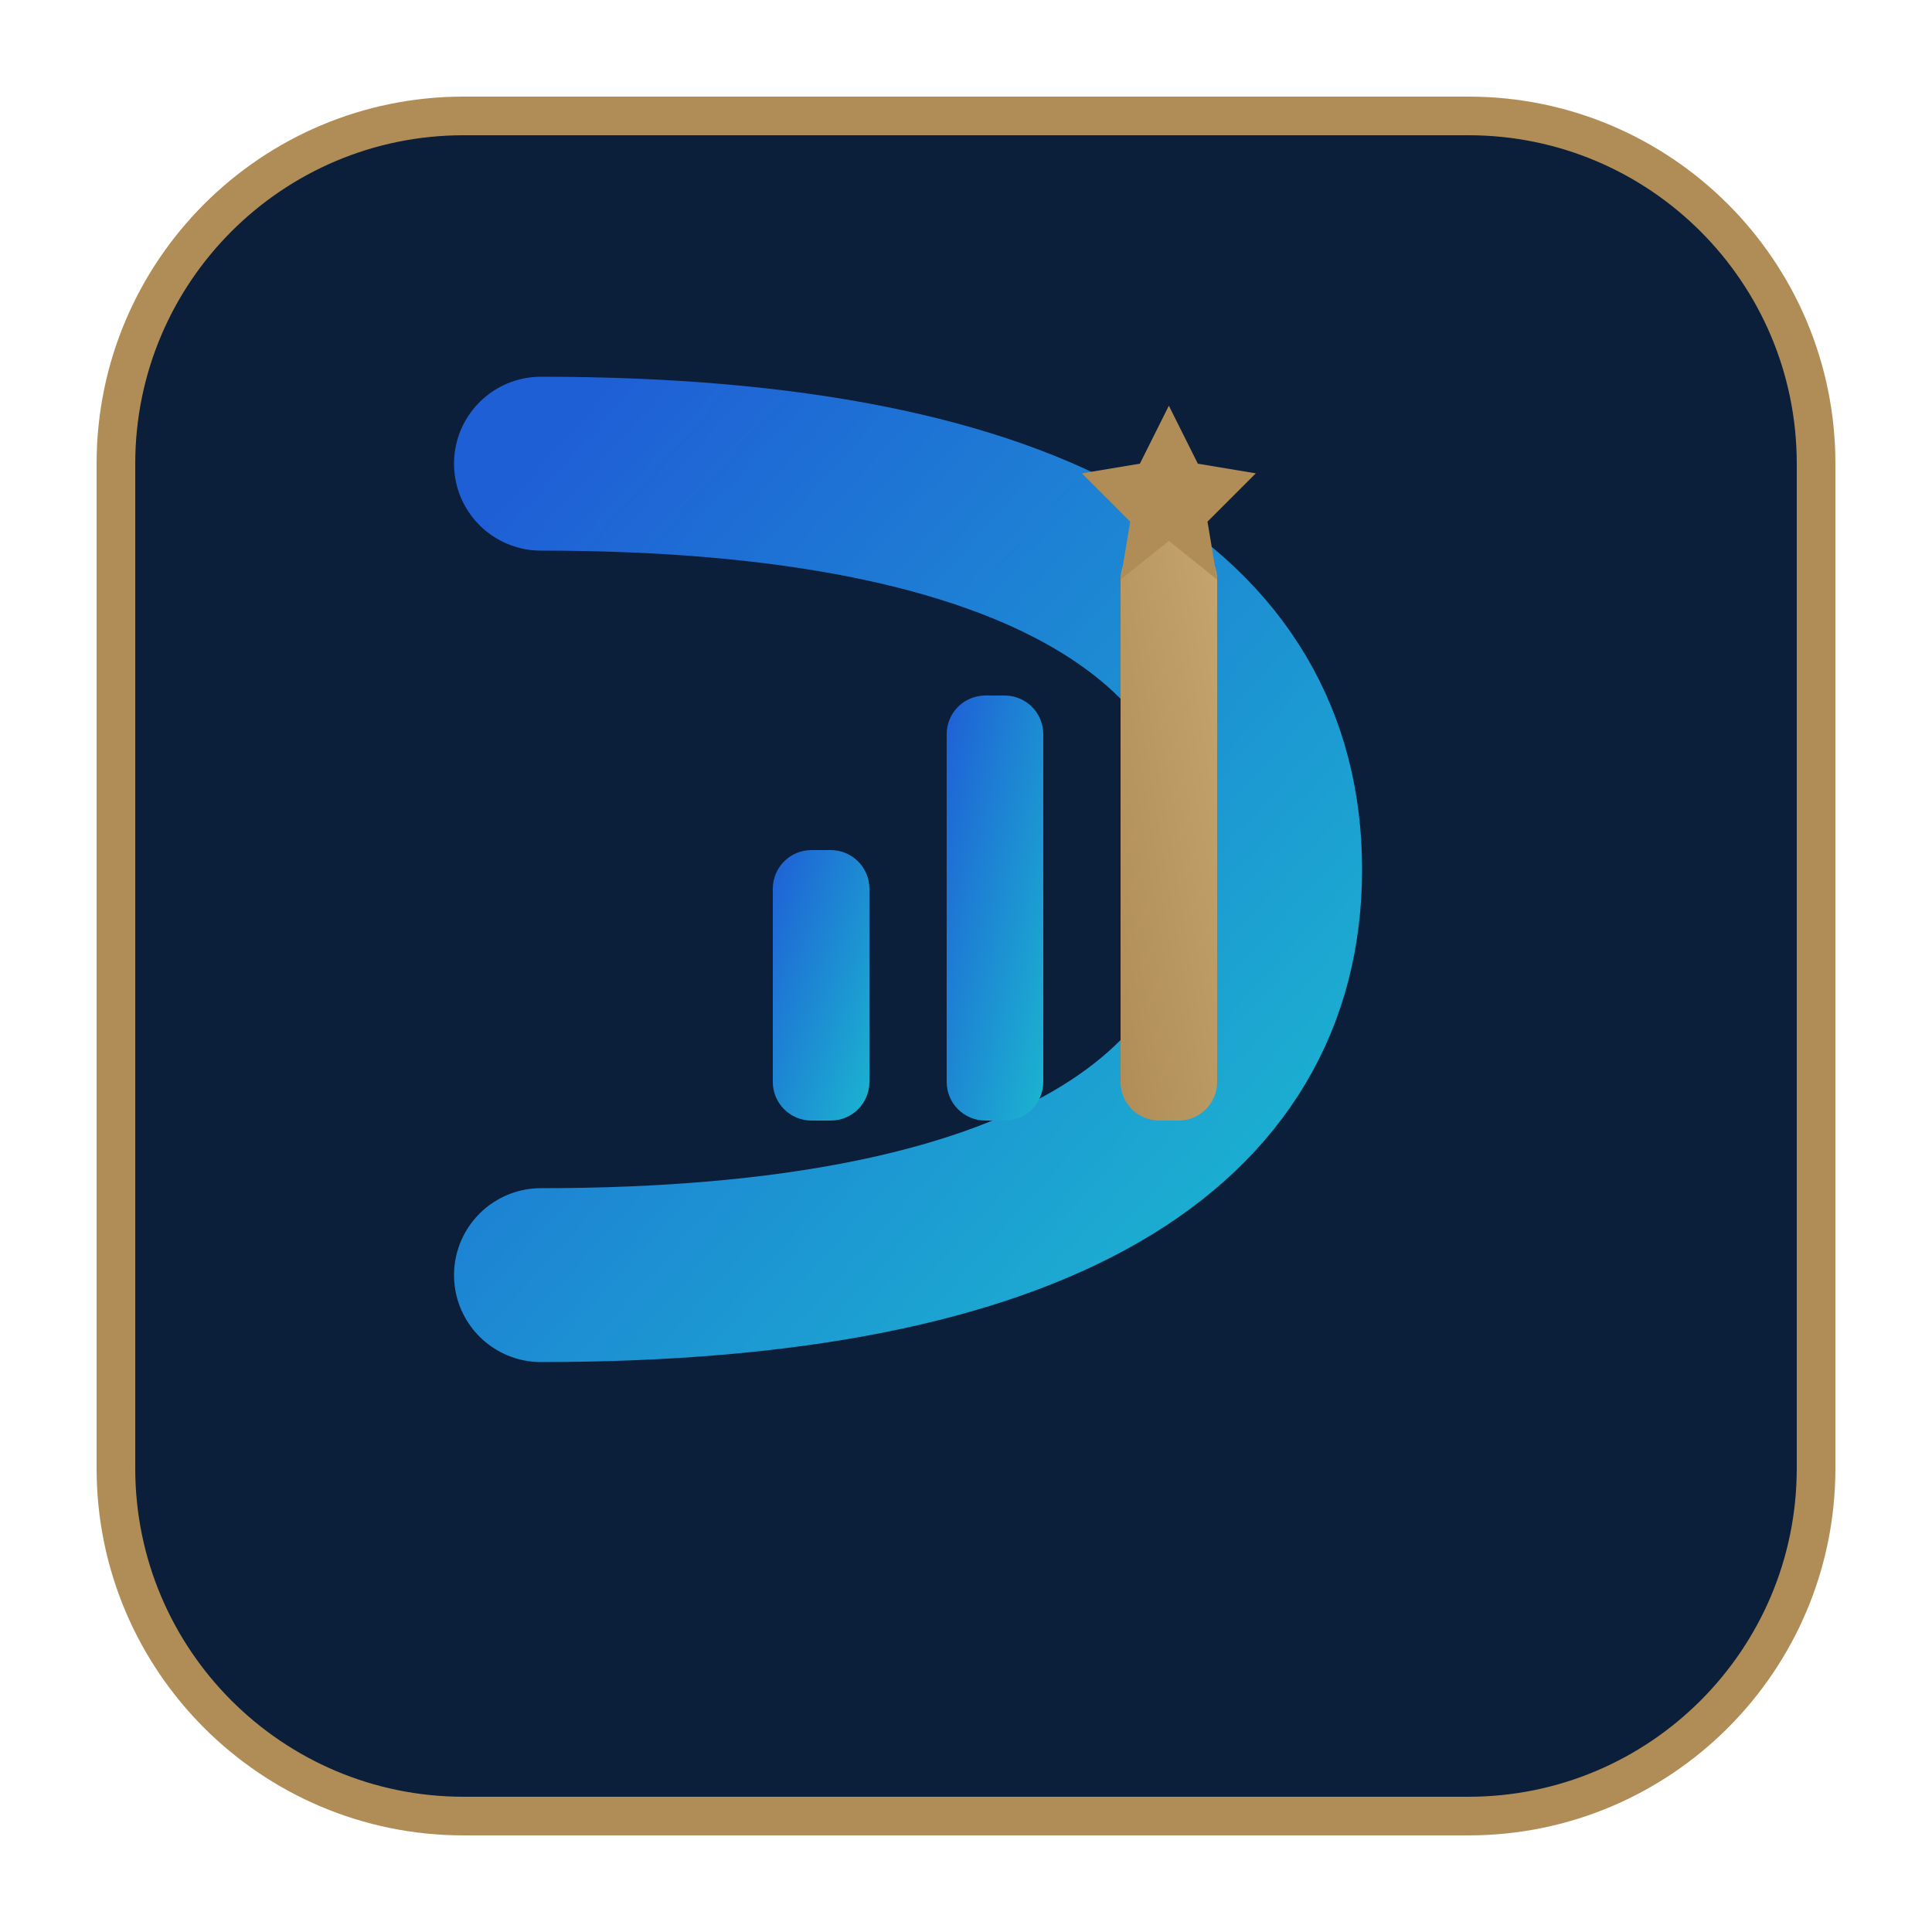
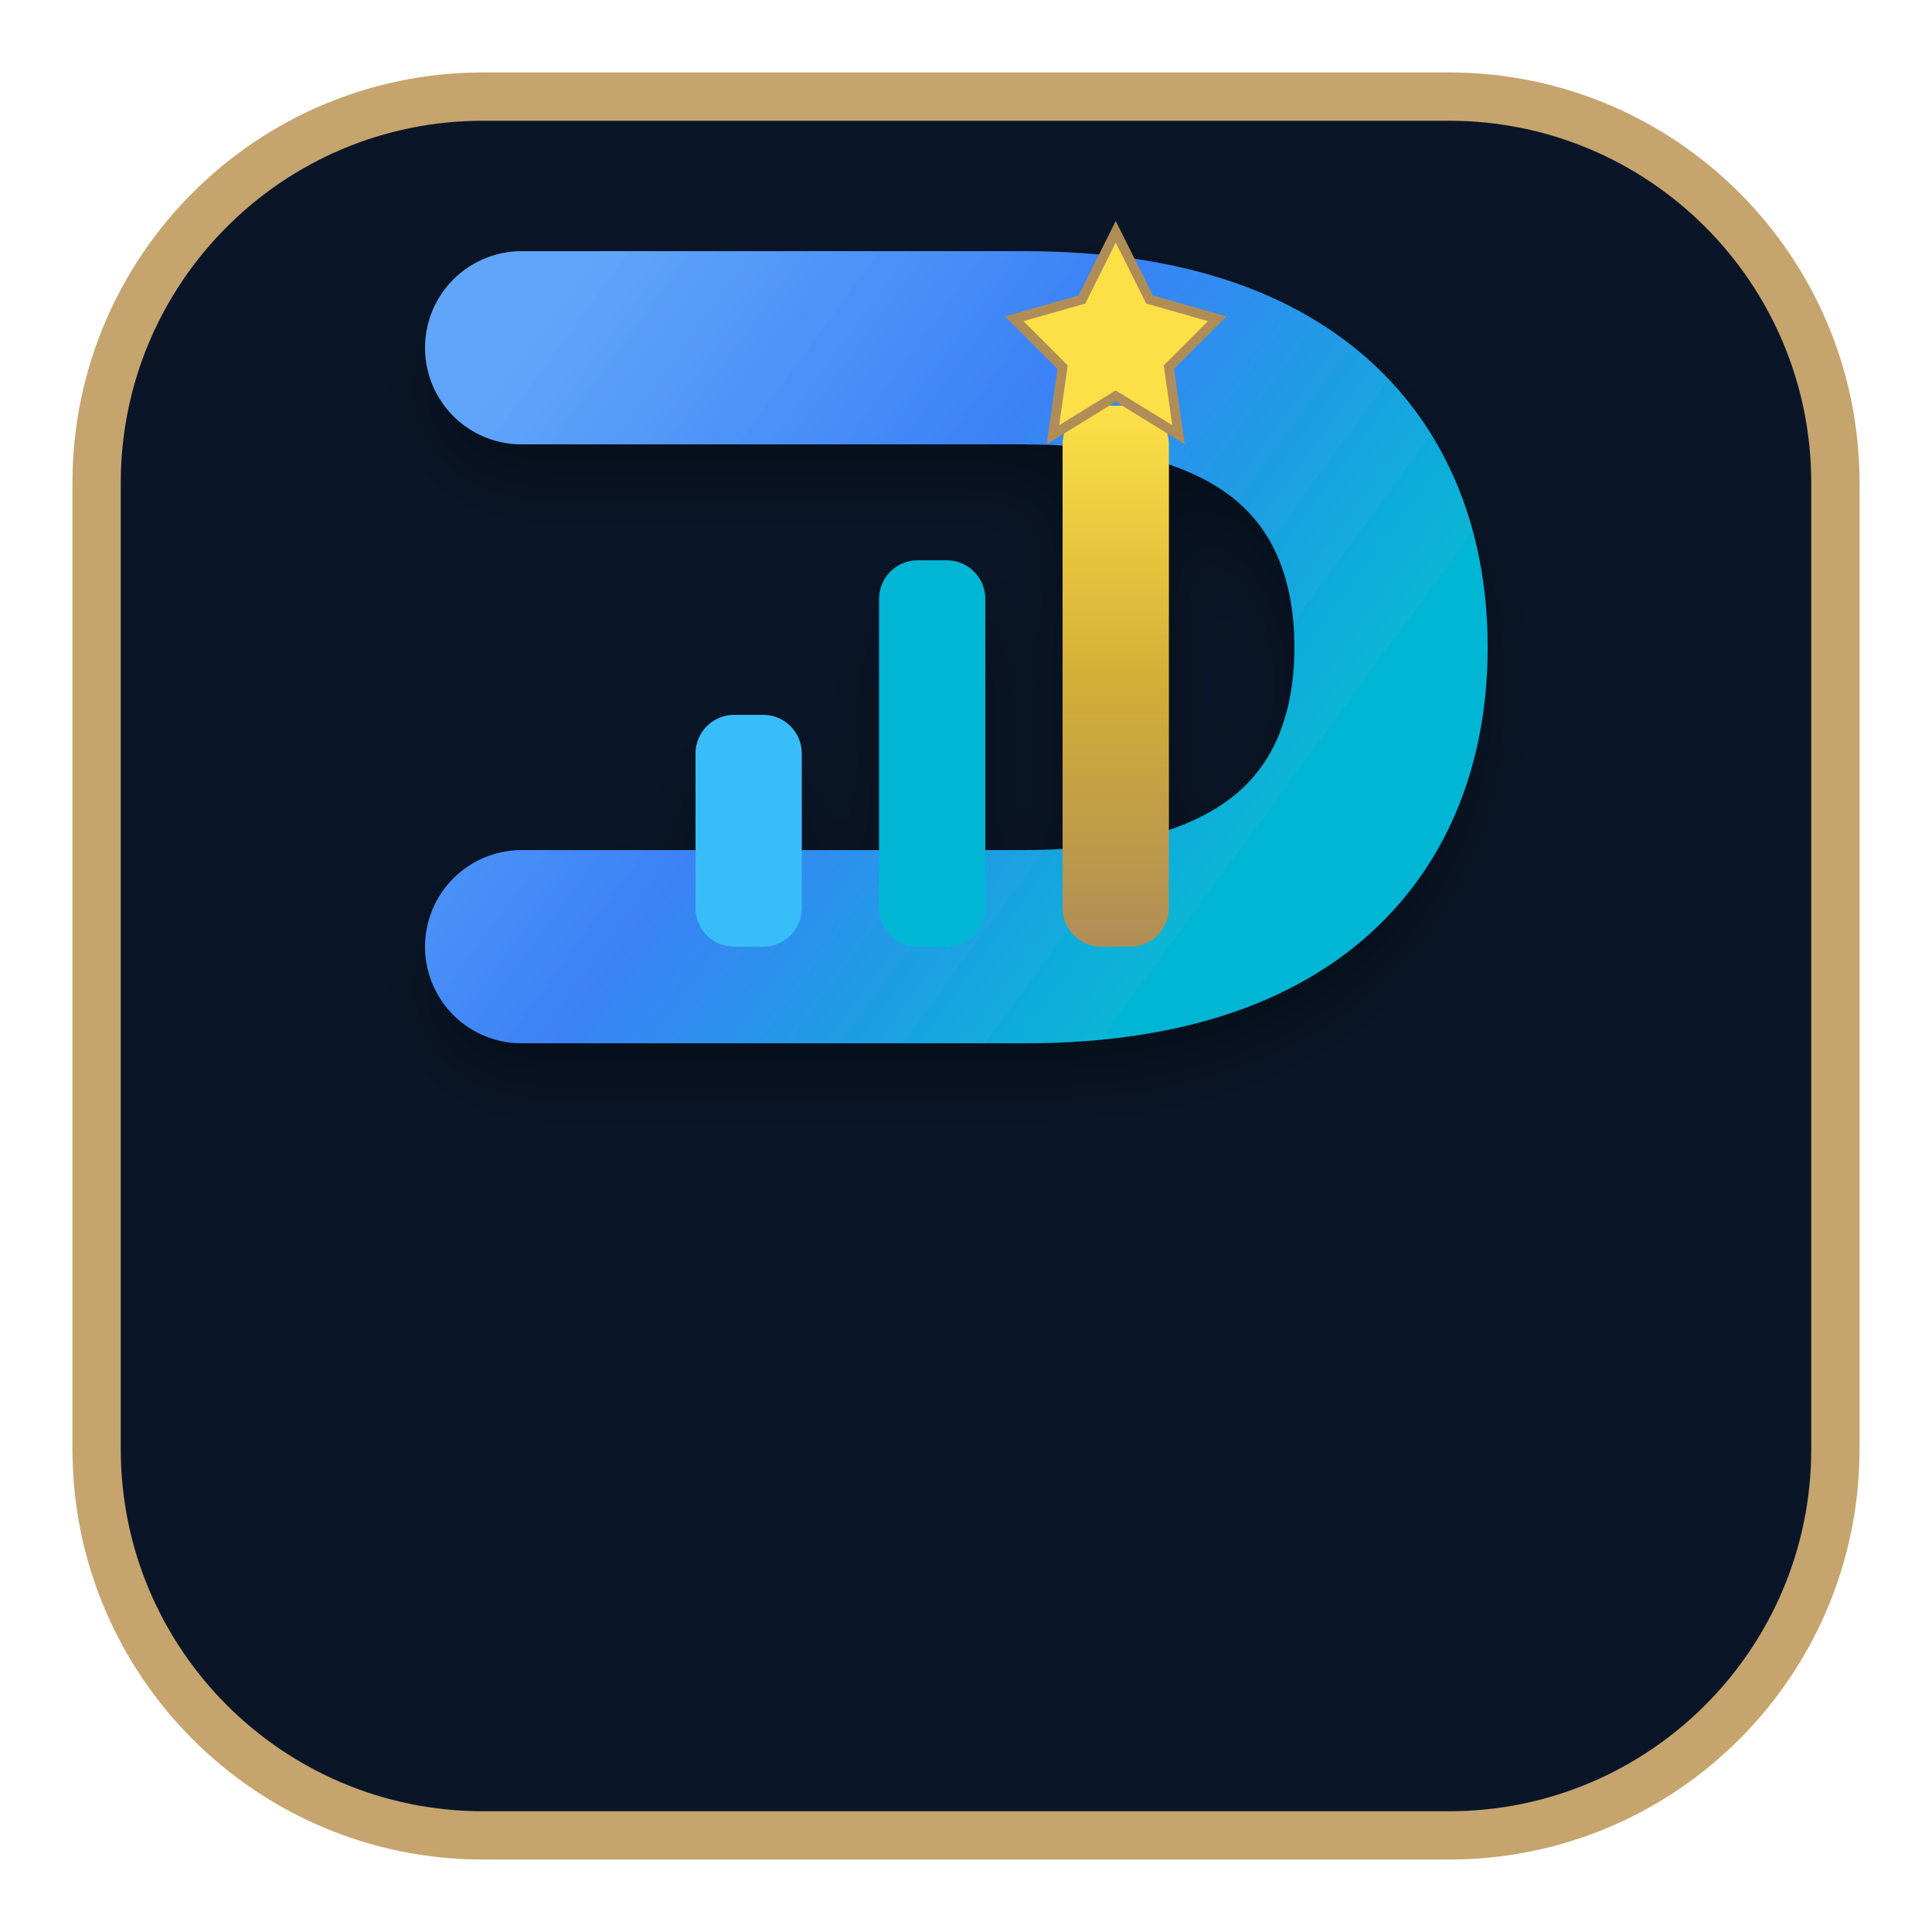
<svg xmlns="http://www.w3.org/2000/svg" viewBox="0 0 100 100" width="100" height="100" fill="none">
  <defs>
-     <linearGradient id="pGrad" x1="0%" y1="0%" x2="100%" y2="100%">
-       <stop offset="0%" stop-color="#1F5FD6" />
-       <stop offset="100%" stop-color="#1BB5D0" />
+     <linearGradient id="pStemGrad" x1="0%" y1="0%" x2="0%" y2="100%">
+       <stop offset="0%" stop-color="#3B82F6" />
+       <stop offset="100%" stop-color="#1D4ED8" />
    </linearGradient>
-     <linearGradient id="goldAcc" x1="0%" y1="100%" x2="100%" y2="0%">
+     <linearGradient id="pLoopGrad" x1="0%" y1="0%" x2="100%" y2="50%">
+       <stop offset="0%" stop-color="#60A5FA" />
+       <stop offset="50%" stop-color="#3B82F6" />
+       <stop offset="100%" stop-color="#06B6D4" />
+     </linearGradient>
+     <linearGradient id="goldBarGrad" x1="0%" y1="100%" x2="0%" y2="0%">
      <stop offset="0%" stop-color="#B08D57" />
-       <stop offset="100%" stop-color="#C5A46D" />
+       <stop offset="50%" stop-color="#D4AF37" />
+       <stop offset="100%" stop-color="#FDE047" />
    </linearGradient>
+     <filter id="glow" x="-20%" y="-20%" width="140%" height="140%">
+       <feDropShadow dx="0" dy="2" stdDeviation="2" flood-color="#000" flood-opacity="0.35" />
+     </filter>
  </defs>
-   <rect x="6" y="6" width="88" height="88" rx="18" fill="#0B1F3A" stroke="#B08D57" stroke-width="2" />
-   <path d="M 28 24 L 28 76" stroke="url(#pGrad)" stroke-width="10" stroke-linecap="round" />
-   <path d="M 28 24 C 54 24, 66 32, 66 45 C 66 58, 54 66, 28 66" stroke="url(#pGrad)" stroke-width="9" stroke-linecap="round" fill="none" />
-   <rect x="40" y="44" width="5" height="14" rx="2" fill="url(#pGrad)" />
-   <rect x="49" y="36" width="5" height="22" rx="2" fill="url(#pGrad)" />
-   <rect x="58" y="28" width="5" height="30" rx="2" fill="url(#goldAcc)" />
-   <polygon points="60.5,21 62,24 65,24.5 62.5,27 63,30 60.5,28 58,30 58.5,27 56,24.5 59,24" fill="#B08D57" />
+   <rect x="5" y="5" width="90" height="90" rx="20" fill="#0A1628" stroke="#C5A46D" stroke-width="2.5" />
+   <g filter="url(#glow)">
+     <path d="M 27 18 L 27 82" stroke="url(#pStemGrad)" stroke-width="11" stroke-linecap="round" />
+     <path d="M 27 18 H 53 C 68 18, 72 26, 72 33.5 C 72 41, 68 49, 53 49 H 27" stroke="url(#pLoopGrad)" stroke-width="10" stroke-linecap="round" stroke-linejoin="round" fill="none" />
+     <rect x="36" y="37" width="5.5" height="12" rx="2" fill="#38BDF8" />
+     <rect x="45.5" y="29" width="5.5" height="20" rx="2" fill="#06B6D4" />
+     <rect x="55" y="21" width="5.5" height="28" rx="2" fill="url(#goldBarGrad)" />
+     <path d="M 57.75 12 L 59.5 15.5 L 63 16.5 L 60.5 19 L 61 22.5 L 57.75 20.5 L 54.5 22.5 L 55 19 L 52.5 16.5 L 56 15.5 Z" fill="#FDE047" stroke="#B08D57" stroke-width="0.5" />
+   </g>
</svg>
